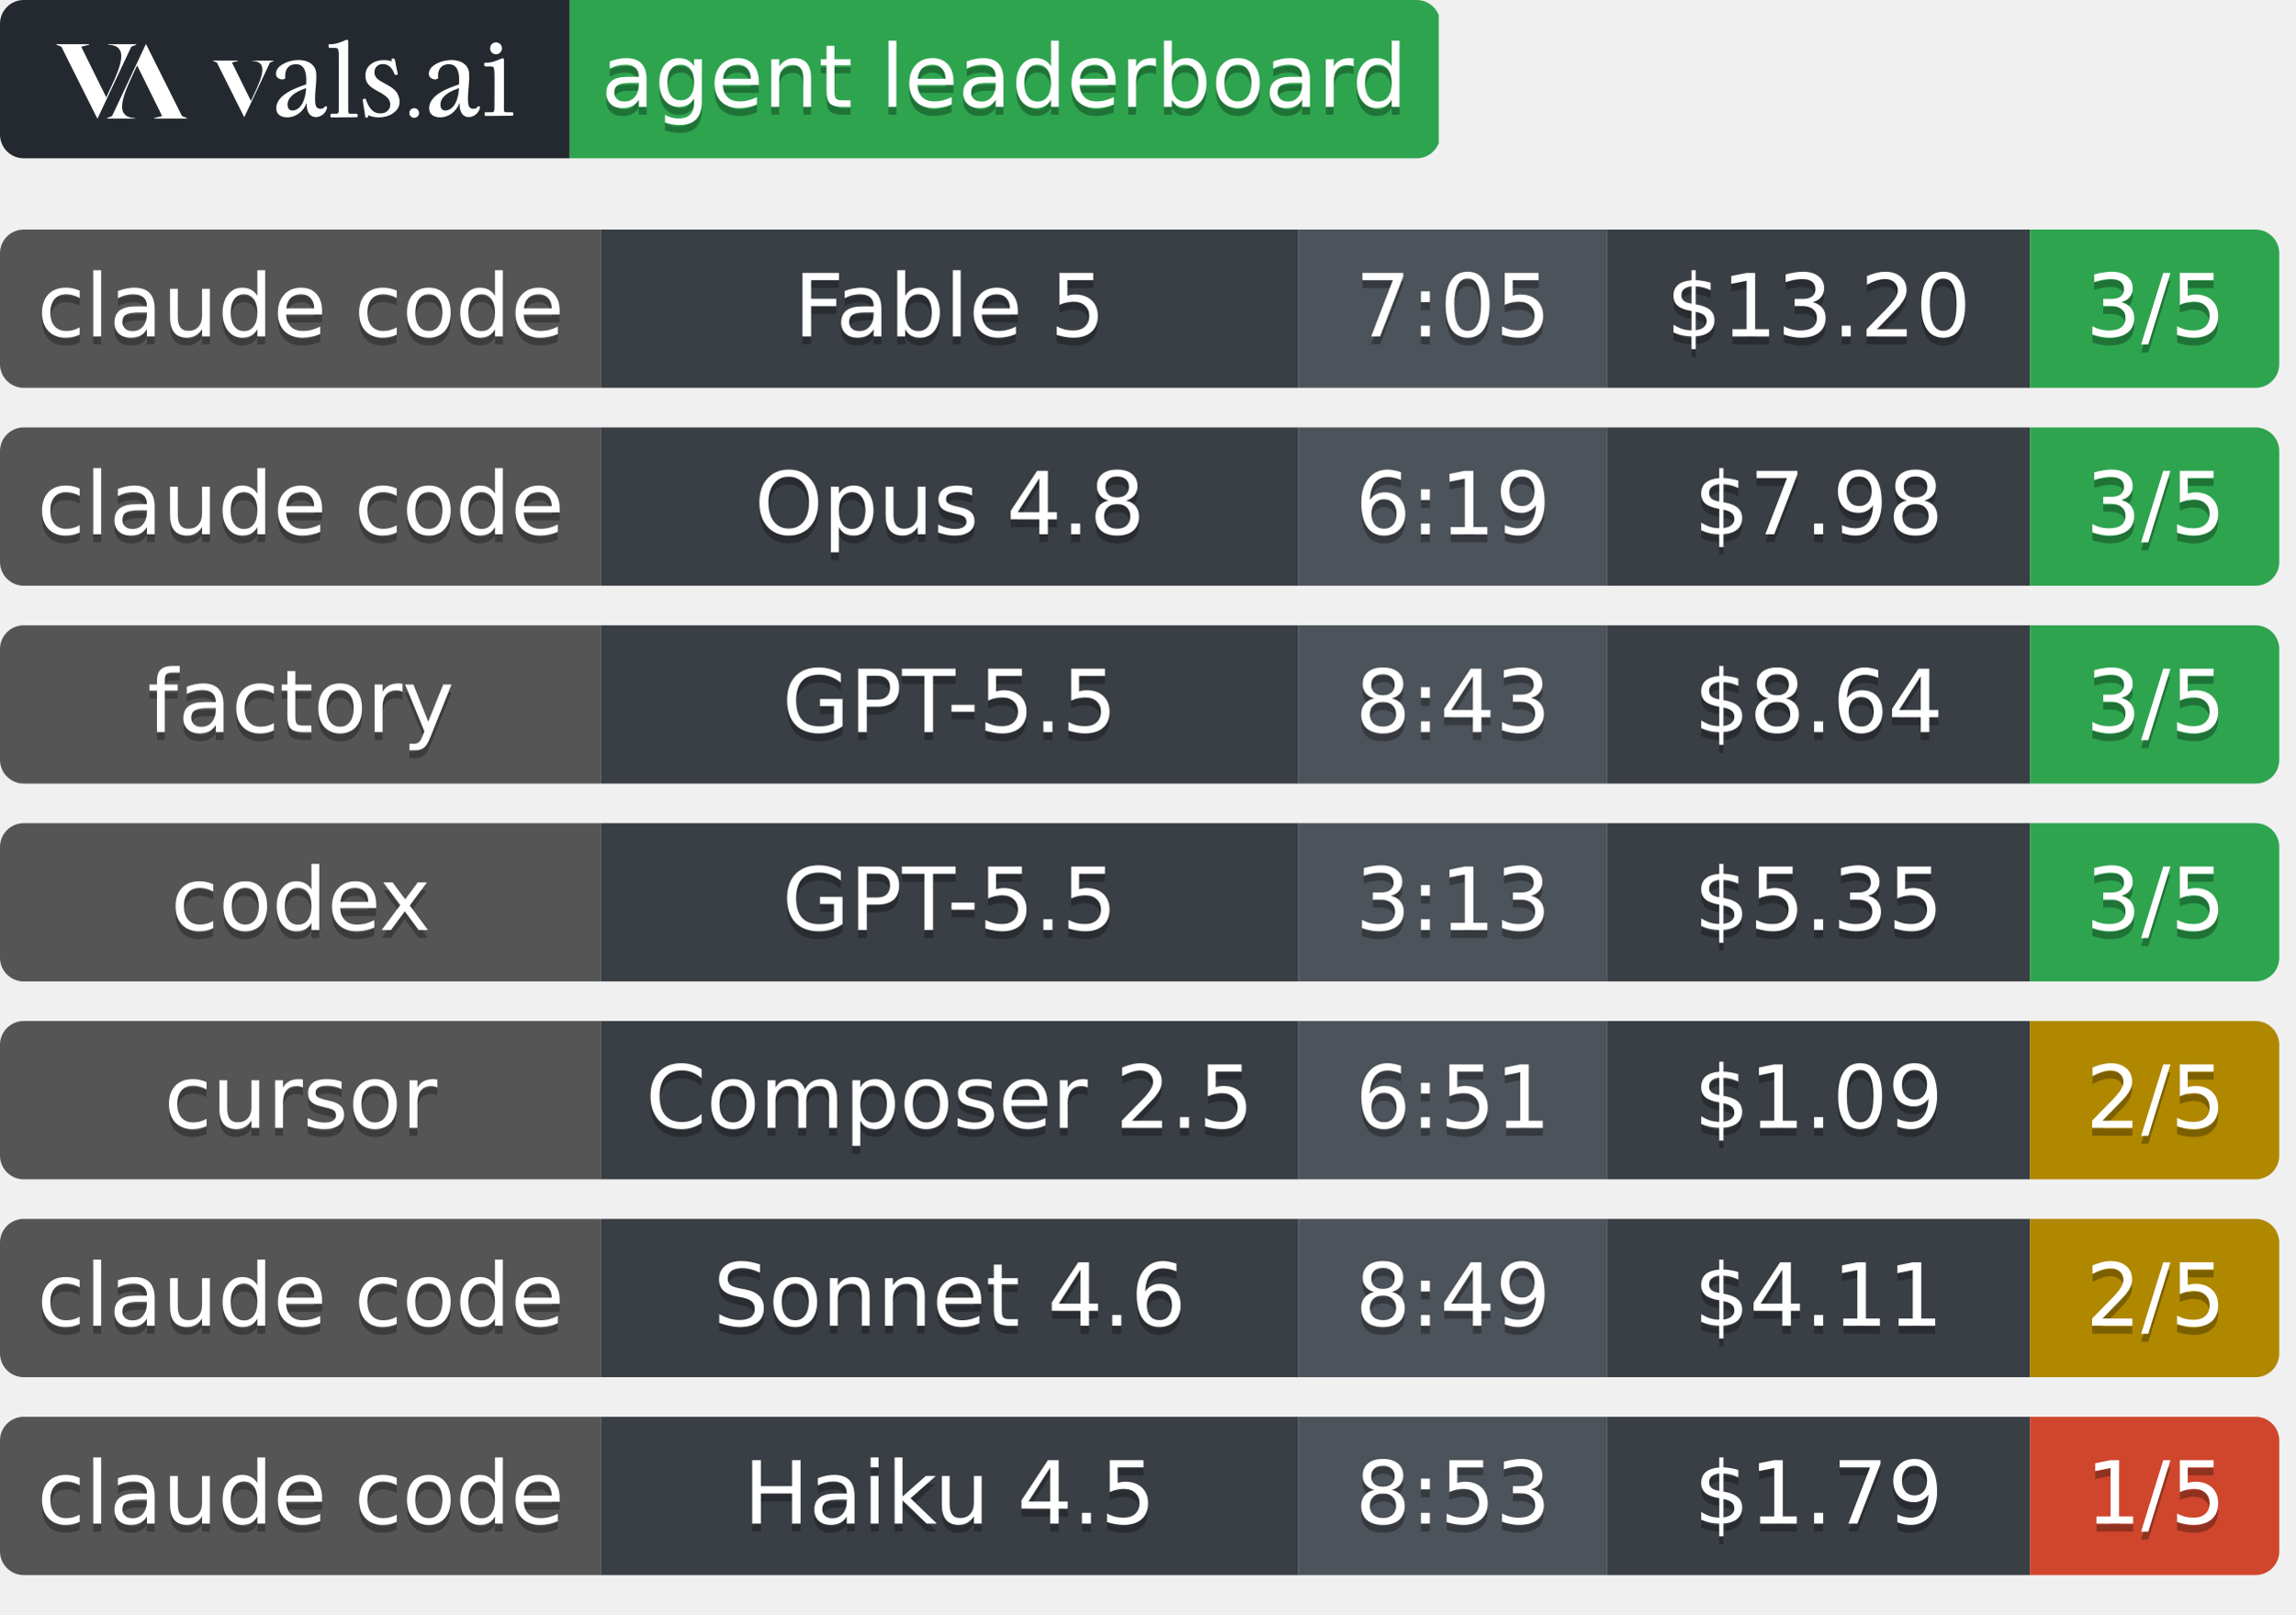
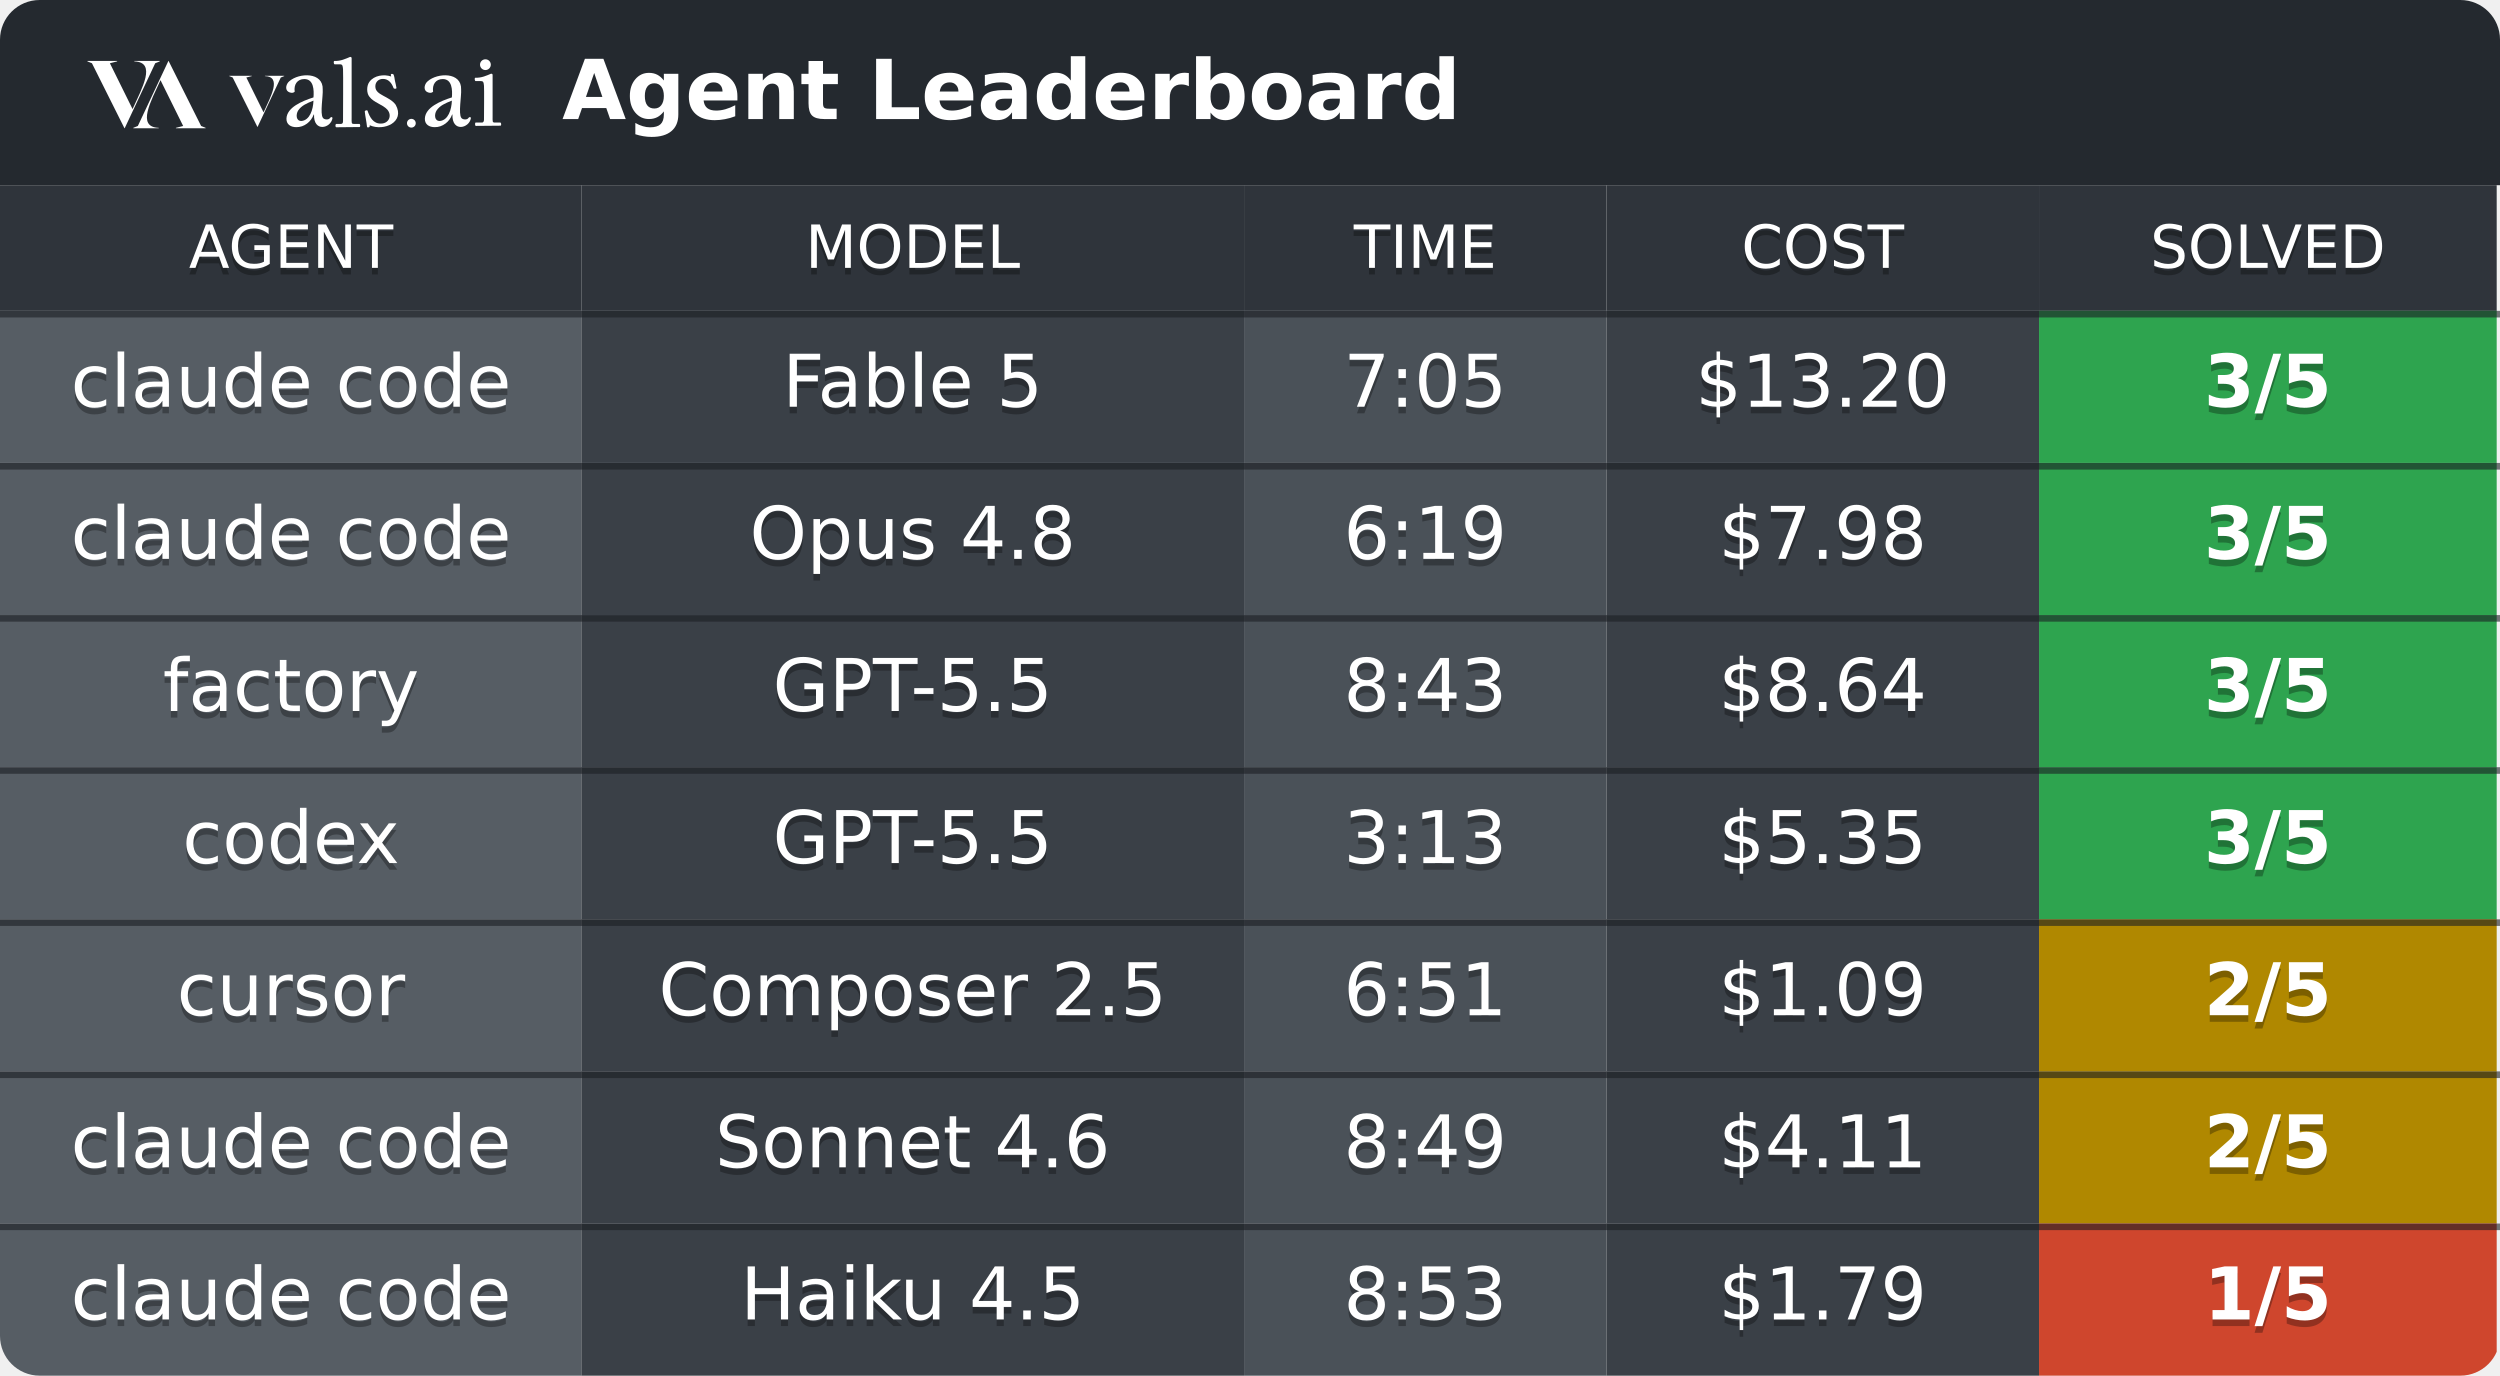
- <svg xmlns="http://www.w3.org/2000/svg" width="290" height="204" viewBox="0 0 290 204">
-   <g transform="translate(0,0)">
-     <clipPath id="hdr">
-       <rect width="182" height="20" rx="3" />
-     </clipPath>
-     <g clip-path="url(#hdr)">
-       <rect x="0.0" y="0" width="72.0" height="20" fill="#24292f" />
-       <svg x="7.0" y="4.0" width="58" height="12" viewBox="0 0 77 16">
-         <path d="M43.784 7.412C43.879 8.63 43.243 11.899 43.824 12.702C44.068 13.068 44.886 13.088 45.103 12.776C45.26 12.51 45.595 12.46 45.603 12.766C45.302 14.66 42.058 15.441 42.169 12.08H42.108C41.657 13.408 40.329 14.464 38.877 14.433C37.858 14.433 37.024 13.948 37.037 12.872C37.085 10.753 39.936 9.58 42.068 8.894C42.178 7.54 42.117 5.486 40.37 5.48C39.042 5.483 38.378 6.507 38.571 7.833C38.245 8.163 37.709 8.07 37.334 7.812C36.727 7.361 36.995 6.353 37.57 5.886C39.401 4.268 43.909 4.148 43.786 7.417L43.784 7.412ZM39.838 13.284C41.373 13.134 42.005 11.2 42.066 9.494C40.812 9.988 39.833 10.412 39.214 11.337C38.778 12.024 38.773 13.316 39.838 13.284Z" fill="#ffffff" />
-         <path d="M46.309 14.453C46.084 14.403 46.118 13.856 46.309 13.828C46.556 13.812 47.187 13.828 47.187 13.828C47.474 13.81 47.567 13.653 47.565 13.277C47.565 12.546 47.616 4.101 47.565 3.623C47.493 2.954 47.493 2.735 46.92 2.735H45.999C45.825 2.716 45.757 2.136 45.958 2.109C47.119 2.162 48.037 1.714 48.882 1.36C49.086 1.36 49.168 1.444 49.168 1.61C49.155 5.362 49.16 8.764 49.168 12.608C49.168 13.664 49.099 13.828 49.597 13.828H50.6C50.793 13.844 50.828 14.373 50.642 14.41L46.309 14.451V14.453Z" fill="#ffffff" />
-         <path d="M72.276 14.202C72.096 14.155 72.091 13.65 72.234 13.576H73.419C73.726 13.576 73.798 13.263 73.798 13.026C73.798 12.295 73.849 7.224 73.798 6.746C73.726 6.077 73.726 5.858 73.153 5.858H72.232C72.058 5.839 71.99 5.259 72.191 5.232C73.352 5.285 74.27 4.837 75.115 4.483C75.319 4.483 75.401 4.567 75.401 4.733C75.388 8.485 75.393 8.512 75.401 12.357C75.401 13.413 75.332 13.576 75.831 13.576H76.833C77.026 13.592 77.061 14.122 76.875 14.159L72.274 14.2L72.276 14.202Z" fill="#ffffff" />
-         <path d="M56.523 4.997C56.454 4.762 56.441 4.622 56.481 4.581C56.558 4.486 56.826 4.514 56.9 4.56C57.166 4.922 57.139 5.522 57.257 5.934C57.363 6.402 57.407 6.554 57.503 7.101C57.577 7.338 57.01 7.363 56.951 7.122C56.621 6.213 56.008 5.451 55.008 5.456C54.171 5.438 53.569 6.035 53.578 6.851C53.569 7.766 54.323 8.173 55.06 8.59C55.878 9.034 56.805 9.48 57.36 10.267C59.179 13.491 55.148 15.254 52.535 14.078C52.519 14.366 52.569 14.403 52.289 14.474C52.158 14.501 52.041 14.486 52.023 14.307C51.908 13.242 51.737 12.65 51.614 11.538C51.558 11.326 52.113 11.176 52.145 11.413C52.528 12.576 53.209 13.8 54.599 13.766C56.075 13.781 56.76 12.291 55.815 11.174C54.915 10.192 53.303 9.87 52.482 8.779C51.904 8.088 51.938 6.682 52.492 5.978C53.358 4.79 55.172 4.546 56.52 4.998L56.523 4.997Z" fill="#ffffff" />
-         <path d="M69.54 7.412C69.635 8.63 68.998 11.9 69.581 12.702C69.825 13.068 70.643 13.088 70.859 12.776C71.016 12.508 71.352 12.462 71.36 12.766C71.058 14.66 67.814 15.441 67.925 12.08H67.864C67.413 13.408 66.085 14.464 64.633 14.433C63.615 14.433 62.781 13.948 62.793 12.872C62.843 10.753 65.692 9.58 67.824 8.894C67.935 7.54 67.874 5.486 66.127 5.48C64.799 5.483 64.136 6.507 64.327 7.833C64.001 8.163 63.464 8.07 63.09 7.812C62.485 7.361 62.752 6.353 63.326 5.886C65.156 4.268 69.666 4.148 69.542 7.417L69.54 7.412ZM65.594 13.284C67.129 13.134 67.761 11.2 67.823 9.494C66.566 9.988 65.59 10.412 64.97 11.337C64.534 12.024 64.529 13.316 65.594 13.284Z" fill="#ffffff" />
-         <path d="M74.063 3.806C74.617 3.806 75.067 3.357 75.067 2.804C75.067 2.251 74.617 1.803 74.063 1.803C73.508 1.803 73.058 2.251 73.058 2.804C73.058 3.357 73.508 3.806 74.063 3.806Z" fill="#ffffff" />
-         <path d="M60.281 14.515C60.732 14.515 61.098 14.151 61.098 13.701C61.098 13.251 60.732 12.887 60.281 12.887C59.83 12.887 59.465 13.251 59.465 13.701C59.465 14.151 59.83 14.515 60.281 14.515Z" fill="#ffffff" />
-         <path d="M15.103 2.112L21.157 14.215L21.998 14.556V14.64H16.468V14.556L17.816 14.215L13.598 5.687C11.86 9.533 9.071 14.421 13.266 14.554V14.639H8.542V14.554L9.383 14.213L15.068 2.112H15.103Z" fill="#ffffff" />
-         <path d="M6.895 14.64L0.841 2.538L0 2.197V2.112H5.53V2.197L4.182 2.538L8.399 11.066C10.138 7.22 12.926 2.332 8.731 2.199V2.114H13.456V2.199L12.615 2.539L6.928 14.642H6.893L6.895 14.64Z" fill="#ffffff" />
-         <path d="M31.633 14.389L27.03 5.192L26.392 4.933V4.869H30.595V4.933L29.571 5.192L32.776 11.674C34.098 8.751 36.217 5.036 33.03 4.935V4.871H36.62V4.935L35.981 5.194L31.66 14.391H31.633V14.389Z" fill="#ffffff" />
-       </svg>
-       <rect x="72.0" y="0" width="109.8" height="20" fill="#2ea44f" />
-       <text x="126.9" y="14.5" fill="#010101" fill-opacity="0.3" font-family="Verdana,DejaVu Sans,Geneva,sans-serif" font-size="11" text-anchor="middle">agent leaderboard</text>
-       <text x="126.9" y="13.5" fill="#fff" font-family="Verdana,DejaVu Sans,Geneva,sans-serif" font-size="11" text-anchor="middle">agent leaderboard</text>
-     </g>
-   </g>
-   <g transform="translate(0,29)">
-     <clipPath id="b0">
-       <rect width="288" height="20" rx="3" />
-     </clipPath>
-     <g clip-path="url(#b0)">
-       <rect x="0.0" y="0" width="75.9" height="20" fill="#555" />
-       <text x="38.0" y="14.5" fill="#010101" fill-opacity="0.3" font-family="Verdana,DejaVu Sans,Geneva,sans-serif" font-size="11" text-anchor="middle">claude code</text>
-       <text x="38.0" y="13.5" fill="#fff" font-family="Verdana,DejaVu Sans,Geneva,sans-serif" font-size="11" text-anchor="middle">claude code</text>
-       <rect x="75.9" y="0" width="88.2" height="20" fill="#3a3f45" />
-       <text x="120.0" y="14.5" fill="#010101" fill-opacity="0.3" font-family="Verdana,DejaVu Sans,Geneva,sans-serif" font-size="11" text-anchor="middle">Fable 5</text>
-       <text x="120.0" y="13.5" fill="#fff" font-family="Verdana,DejaVu Sans,Geneva,sans-serif" font-size="11" text-anchor="middle">Fable 5</text>
-       <rect x="164.1" y="0" width="39.0" height="20" fill="#4d535a" />
-       <text x="183.6" y="14.5" fill="#010101" fill-opacity="0.3" font-family="Verdana,DejaVu Sans,Geneva,sans-serif" font-size="11" text-anchor="middle">7:05</text>
-       <text x="183.6" y="13.5" fill="#fff" font-family="Verdana,DejaVu Sans,Geneva,sans-serif" font-size="11" text-anchor="middle">7:05</text>
-       <rect x="203.1" y="0" width="53.4" height="20" fill="#3a3f45" />
-       <text x="229.8" y="14.5" fill="#010101" fill-opacity="0.3" font-family="Verdana,DejaVu Sans,Geneva,sans-serif" font-size="11" text-anchor="middle">$13.20</text>
-       <text x="229.8" y="13.5" fill="#fff" font-family="Verdana,DejaVu Sans,Geneva,sans-serif" font-size="11" text-anchor="middle">$13.20</text>
-       <rect x="256.5" y="0" width="31.8" height="20" fill="#2ea44f" />
-       <text x="272.4" y="14.5" fill="#010101" fill-opacity="0.3" font-family="Verdana,DejaVu Sans,Geneva,sans-serif" font-size="11" text-anchor="middle">3/5</text>
-       <text x="272.4" y="13.5" fill="#fff" font-family="Verdana,DejaVu Sans,Geneva,sans-serif" font-size="11" text-anchor="middle">3/5</text>
-     </g>
-   </g>
-   <g transform="translate(0,54)">
-     <clipPath id="b1">
-       <rect width="288" height="20" rx="3" />
-     </clipPath>
-     <g clip-path="url(#b1)">
-       <rect x="0.0" y="0" width="75.9" height="20" fill="#555" />
-       <text x="38.0" y="14.5" fill="#010101" fill-opacity="0.3" font-family="Verdana,DejaVu Sans,Geneva,sans-serif" font-size="11" text-anchor="middle">claude code</text>
-       <text x="38.0" y="13.5" fill="#fff" font-family="Verdana,DejaVu Sans,Geneva,sans-serif" font-size="11" text-anchor="middle">claude code</text>
-       <rect x="75.9" y="0" width="88.2" height="20" fill="#3a3f45" />
-       <text x="120.0" y="14.5" fill="#010101" fill-opacity="0.3" font-family="Verdana,DejaVu Sans,Geneva,sans-serif" font-size="11" text-anchor="middle">Opus 4.8</text>
-       <text x="120.0" y="13.5" fill="#fff" font-family="Verdana,DejaVu Sans,Geneva,sans-serif" font-size="11" text-anchor="middle">Opus 4.8</text>
-       <rect x="164.1" y="0" width="39.0" height="20" fill="#4d535a" />
-       <text x="183.6" y="14.5" fill="#010101" fill-opacity="0.3" font-family="Verdana,DejaVu Sans,Geneva,sans-serif" font-size="11" text-anchor="middle">6:19</text>
-       <text x="183.6" y="13.5" fill="#fff" font-family="Verdana,DejaVu Sans,Geneva,sans-serif" font-size="11" text-anchor="middle">6:19</text>
-       <rect x="203.1" y="0" width="53.4" height="20" fill="#3a3f45" />
-       <text x="229.8" y="14.5" fill="#010101" fill-opacity="0.3" font-family="Verdana,DejaVu Sans,Geneva,sans-serif" font-size="11" text-anchor="middle">$7.98</text>
-       <text x="229.8" y="13.5" fill="#fff" font-family="Verdana,DejaVu Sans,Geneva,sans-serif" font-size="11" text-anchor="middle">$7.98</text>
-       <rect x="256.5" y="0" width="31.8" height="20" fill="#2ea44f" />
-       <text x="272.4" y="14.5" fill="#010101" fill-opacity="0.3" font-family="Verdana,DejaVu Sans,Geneva,sans-serif" font-size="11" text-anchor="middle">3/5</text>
-       <text x="272.4" y="13.5" fill="#fff" font-family="Verdana,DejaVu Sans,Geneva,sans-serif" font-size="11" text-anchor="middle">3/5</text>
-     </g>
-   </g>
-   <g transform="translate(0,79)">
-     <clipPath id="b2">
-       <rect width="288" height="20" rx="3" />
-     </clipPath>
-     <g clip-path="url(#b2)">
-       <rect x="0.0" y="0" width="75.9" height="20" fill="#555" />
-       <text x="38.0" y="14.5" fill="#010101" fill-opacity="0.3" font-family="Verdana,DejaVu Sans,Geneva,sans-serif" font-size="11" text-anchor="middle">factory</text>
-       <text x="38.0" y="13.5" fill="#fff" font-family="Verdana,DejaVu Sans,Geneva,sans-serif" font-size="11" text-anchor="middle">factory</text>
-       <rect x="75.9" y="0" width="88.2" height="20" fill="#3a3f45" />
-       <text x="120.0" y="14.5" fill="#010101" fill-opacity="0.3" font-family="Verdana,DejaVu Sans,Geneva,sans-serif" font-size="11" text-anchor="middle">GPT-5.5</text>
-       <text x="120.0" y="13.5" fill="#fff" font-family="Verdana,DejaVu Sans,Geneva,sans-serif" font-size="11" text-anchor="middle">GPT-5.5</text>
-       <rect x="164.1" y="0" width="39.0" height="20" fill="#4d535a" />
-       <text x="183.6" y="14.5" fill="#010101" fill-opacity="0.3" font-family="Verdana,DejaVu Sans,Geneva,sans-serif" font-size="11" text-anchor="middle">8:43</text>
-       <text x="183.6" y="13.5" fill="#fff" font-family="Verdana,DejaVu Sans,Geneva,sans-serif" font-size="11" text-anchor="middle">8:43</text>
-       <rect x="203.1" y="0" width="53.4" height="20" fill="#3a3f45" />
-       <text x="229.8" y="14.5" fill="#010101" fill-opacity="0.3" font-family="Verdana,DejaVu Sans,Geneva,sans-serif" font-size="11" text-anchor="middle">$8.64</text>
-       <text x="229.8" y="13.5" fill="#fff" font-family="Verdana,DejaVu Sans,Geneva,sans-serif" font-size="11" text-anchor="middle">$8.64</text>
-       <rect x="256.5" y="0" width="31.8" height="20" fill="#2ea44f" />
-       <text x="272.4" y="14.5" fill="#010101" fill-opacity="0.3" font-family="Verdana,DejaVu Sans,Geneva,sans-serif" font-size="11" text-anchor="middle">3/5</text>
-       <text x="272.4" y="13.5" fill="#fff" font-family="Verdana,DejaVu Sans,Geneva,sans-serif" font-size="11" text-anchor="middle">3/5</text>
-     </g>
-   </g>
-   <g transform="translate(0,104)">
-     <clipPath id="b3">
-       <rect width="288" height="20" rx="3" />
-     </clipPath>
-     <g clip-path="url(#b3)">
-       <rect x="0.0" y="0" width="75.9" height="20" fill="#555" />
-       <text x="38.0" y="14.5" fill="#010101" fill-opacity="0.3" font-family="Verdana,DejaVu Sans,Geneva,sans-serif" font-size="11" text-anchor="middle">codex</text>
-       <text x="38.0" y="13.5" fill="#fff" font-family="Verdana,DejaVu Sans,Geneva,sans-serif" font-size="11" text-anchor="middle">codex</text>
-       <rect x="75.9" y="0" width="88.2" height="20" fill="#3a3f45" />
-       <text x="120.0" y="14.5" fill="#010101" fill-opacity="0.3" font-family="Verdana,DejaVu Sans,Geneva,sans-serif" font-size="11" text-anchor="middle">GPT-5.5</text>
-       <text x="120.0" y="13.5" fill="#fff" font-family="Verdana,DejaVu Sans,Geneva,sans-serif" font-size="11" text-anchor="middle">GPT-5.5</text>
-       <rect x="164.1" y="0" width="39.0" height="20" fill="#4d535a" />
-       <text x="183.6" y="14.5" fill="#010101" fill-opacity="0.3" font-family="Verdana,DejaVu Sans,Geneva,sans-serif" font-size="11" text-anchor="middle">3:13</text>
-       <text x="183.6" y="13.5" fill="#fff" font-family="Verdana,DejaVu Sans,Geneva,sans-serif" font-size="11" text-anchor="middle">3:13</text>
-       <rect x="203.1" y="0" width="53.4" height="20" fill="#3a3f45" />
-       <text x="229.8" y="14.5" fill="#010101" fill-opacity="0.3" font-family="Verdana,DejaVu Sans,Geneva,sans-serif" font-size="11" text-anchor="middle">$5.35</text>
-       <text x="229.8" y="13.5" fill="#fff" font-family="Verdana,DejaVu Sans,Geneva,sans-serif" font-size="11" text-anchor="middle">$5.35</text>
-       <rect x="256.5" y="0" width="31.8" height="20" fill="#2ea44f" />
-       <text x="272.4" y="14.5" fill="#010101" fill-opacity="0.3" font-family="Verdana,DejaVu Sans,Geneva,sans-serif" font-size="11" text-anchor="middle">3/5</text>
-       <text x="272.4" y="13.5" fill="#fff" font-family="Verdana,DejaVu Sans,Geneva,sans-serif" font-size="11" text-anchor="middle">3/5</text>
-     </g>
-   </g>
-   <g transform="translate(0,129)">
-     <clipPath id="b4">
-       <rect width="288" height="20" rx="3" />
-     </clipPath>
-     <g clip-path="url(#b4)">
-       <rect x="0.0" y="0" width="75.9" height="20" fill="#555" />
-       <text x="38.0" y="14.5" fill="#010101" fill-opacity="0.3" font-family="Verdana,DejaVu Sans,Geneva,sans-serif" font-size="11" text-anchor="middle">cursor</text>
-       <text x="38.0" y="13.5" fill="#fff" font-family="Verdana,DejaVu Sans,Geneva,sans-serif" font-size="11" text-anchor="middle">cursor</text>
-       <rect x="75.9" y="0" width="88.2" height="20" fill="#3a3f45" />
-       <text x="120.0" y="14.5" fill="#010101" fill-opacity="0.3" font-family="Verdana,DejaVu Sans,Geneva,sans-serif" font-size="11" text-anchor="middle">Composer 2.5</text>
-       <text x="120.0" y="13.5" fill="#fff" font-family="Verdana,DejaVu Sans,Geneva,sans-serif" font-size="11" text-anchor="middle">Composer 2.5</text>
-       <rect x="164.1" y="0" width="39.0" height="20" fill="#4d535a" />
-       <text x="183.6" y="14.5" fill="#010101" fill-opacity="0.3" font-family="Verdana,DejaVu Sans,Geneva,sans-serif" font-size="11" text-anchor="middle">6:51</text>
-       <text x="183.6" y="13.5" fill="#fff" font-family="Verdana,DejaVu Sans,Geneva,sans-serif" font-size="11" text-anchor="middle">6:51</text>
-       <rect x="203.1" y="0" width="53.4" height="20" fill="#3a3f45" />
-       <text x="229.8" y="14.5" fill="#010101" fill-opacity="0.3" font-family="Verdana,DejaVu Sans,Geneva,sans-serif" font-size="11" text-anchor="middle">$1.09</text>
-       <text x="229.8" y="13.5" fill="#fff" font-family="Verdana,DejaVu Sans,Geneva,sans-serif" font-size="11" text-anchor="middle">$1.09</text>
-       <rect x="256.5" y="0" width="31.8" height="20" fill="#b08800" />
-       <text x="272.4" y="14.5" fill="#010101" fill-opacity="0.3" font-family="Verdana,DejaVu Sans,Geneva,sans-serif" font-size="11" text-anchor="middle">2/5</text>
-       <text x="272.4" y="13.5" fill="#fff" font-family="Verdana,DejaVu Sans,Geneva,sans-serif" font-size="11" text-anchor="middle">2/5</text>
-     </g>
-   </g>
-   <g transform="translate(0,154)">
-     <clipPath id="b5">
-       <rect width="288" height="20" rx="3" />
-     </clipPath>
-     <g clip-path="url(#b5)">
-       <rect x="0.0" y="0" width="75.9" height="20" fill="#555" />
-       <text x="38.0" y="14.5" fill="#010101" fill-opacity="0.3" font-family="Verdana,DejaVu Sans,Geneva,sans-serif" font-size="11" text-anchor="middle">claude code</text>
-       <text x="38.0" y="13.5" fill="#fff" font-family="Verdana,DejaVu Sans,Geneva,sans-serif" font-size="11" text-anchor="middle">claude code</text>
-       <rect x="75.9" y="0" width="88.2" height="20" fill="#3a3f45" />
-       <text x="120.0" y="14.5" fill="#010101" fill-opacity="0.3" font-family="Verdana,DejaVu Sans,Geneva,sans-serif" font-size="11" text-anchor="middle">Sonnet 4.6</text>
-       <text x="120.0" y="13.5" fill="#fff" font-family="Verdana,DejaVu Sans,Geneva,sans-serif" font-size="11" text-anchor="middle">Sonnet 4.6</text>
-       <rect x="164.1" y="0" width="39.0" height="20" fill="#4d535a" />
-       <text x="183.6" y="14.5" fill="#010101" fill-opacity="0.3" font-family="Verdana,DejaVu Sans,Geneva,sans-serif" font-size="11" text-anchor="middle">8:49</text>
-       <text x="183.6" y="13.5" fill="#fff" font-family="Verdana,DejaVu Sans,Geneva,sans-serif" font-size="11" text-anchor="middle">8:49</text>
-       <rect x="203.1" y="0" width="53.4" height="20" fill="#3a3f45" />
-       <text x="229.8" y="14.5" fill="#010101" fill-opacity="0.3" font-family="Verdana,DejaVu Sans,Geneva,sans-serif" font-size="11" text-anchor="middle">$4.11</text>
-       <text x="229.8" y="13.5" fill="#fff" font-family="Verdana,DejaVu Sans,Geneva,sans-serif" font-size="11" text-anchor="middle">$4.11</text>
-       <rect x="256.5" y="0" width="31.8" height="20" fill="#b08800" />
-       <text x="272.4" y="14.5" fill="#010101" fill-opacity="0.3" font-family="Verdana,DejaVu Sans,Geneva,sans-serif" font-size="11" text-anchor="middle">2/5</text>
-       <text x="272.4" y="13.5" fill="#fff" font-family="Verdana,DejaVu Sans,Geneva,sans-serif" font-size="11" text-anchor="middle">2/5</text>
-     </g>
-   </g>
-   <g transform="translate(0,179)">
-     <clipPath id="b6">
-       <rect width="288" height="20" rx="3" />
-     </clipPath>
-     <g clip-path="url(#b6)">
-       <rect x="0.0" y="0" width="75.9" height="20" fill="#555" />
-       <text x="38.0" y="14.5" fill="#010101" fill-opacity="0.3" font-family="Verdana,DejaVu Sans,Geneva,sans-serif" font-size="11" text-anchor="middle">claude code</text>
-       <text x="38.0" y="13.5" fill="#fff" font-family="Verdana,DejaVu Sans,Geneva,sans-serif" font-size="11" text-anchor="middle">claude code</text>
-       <rect x="75.9" y="0" width="88.2" height="20" fill="#3a3f45" />
-       <text x="120.0" y="14.5" fill="#010101" fill-opacity="0.3" font-family="Verdana,DejaVu Sans,Geneva,sans-serif" font-size="11" text-anchor="middle">Haiku 4.5</text>
-       <text x="120.0" y="13.5" fill="#fff" font-family="Verdana,DejaVu Sans,Geneva,sans-serif" font-size="11" text-anchor="middle">Haiku 4.5</text>
-       <rect x="164.1" y="0" width="39.0" height="20" fill="#4d535a" />
-       <text x="183.6" y="14.5" fill="#010101" fill-opacity="0.3" font-family="Verdana,DejaVu Sans,Geneva,sans-serif" font-size="11" text-anchor="middle">8:53</text>
-       <text x="183.6" y="13.5" fill="#fff" font-family="Verdana,DejaVu Sans,Geneva,sans-serif" font-size="11" text-anchor="middle">8:53</text>
-       <rect x="203.1" y="0" width="53.4" height="20" fill="#3a3f45" />
-       <text x="229.8" y="14.5" fill="#010101" fill-opacity="0.3" font-family="Verdana,DejaVu Sans,Geneva,sans-serif" font-size="11" text-anchor="middle">$1.79</text>
-       <text x="229.8" y="13.5" fill="#fff" font-family="Verdana,DejaVu Sans,Geneva,sans-serif" font-size="11" text-anchor="middle">$1.79</text>
-       <rect x="256.5" y="0" width="31.8" height="20" fill="#cf462d" />
-       <text x="272.4" y="14.5" fill="#010101" fill-opacity="0.3" font-family="Verdana,DejaVu Sans,Geneva,sans-serif" font-size="11" text-anchor="middle">1/5</text>
-       <text x="272.4" y="13.5" fill="#fff" font-family="Verdana,DejaVu Sans,Geneva,sans-serif" font-size="11" text-anchor="middle">1/5</text>
-     </g>
+ <svg xmlns="http://www.w3.org/2000/svg" width="378" height="208" viewBox="0 0 378 208">
+   <clipPath id="r">
+     <rect width="378" height="208" rx="6" />
+   </clipPath>
+   <g clip-path="url(#r)">
+     <rect x="0" y="0" width="378" height="28" fill="#24292f" />
+     <svg x="13" y="7.5" width="63" height="13" viewBox="0 0 77 16">
+       <path d="M43.784 7.412C43.879 8.63 43.243 11.899 43.824 12.702C44.068 13.068 44.886 13.088 45.103 12.776C45.26 12.51 45.595 12.46 45.603 12.766C45.302 14.66 42.058 15.441 42.169 12.08H42.108C41.657 13.408 40.329 14.464 38.877 14.433C37.858 14.433 37.024 13.948 37.037 12.872C37.085 10.753 39.936 9.58 42.068 8.894C42.178 7.54 42.117 5.486 40.37 5.48C39.042 5.483 38.378 6.507 38.571 7.833C38.245 8.163 37.709 8.07 37.334 7.812C36.727 7.361 36.995 6.353 37.57 5.886C39.401 4.268 43.909 4.148 43.786 7.417L43.784 7.412ZM39.838 13.284C41.373 13.134 42.005 11.2 42.066 9.494C40.812 9.988 39.833 10.412 39.214 11.337C38.778 12.024 38.773 13.316 39.838 13.284Z" fill="#ffffff" />
+       <path d="M46.309 14.453C46.084 14.403 46.118 13.856 46.309 13.828C46.556 13.812 47.187 13.828 47.187 13.828C47.474 13.81 47.567 13.653 47.565 13.277C47.565 12.546 47.616 4.101 47.565 3.623C47.493 2.954 47.493 2.735 46.92 2.735H45.999C45.825 2.716 45.757 2.136 45.958 2.109C47.119 2.162 48.037 1.714 48.882 1.36C49.086 1.36 49.168 1.444 49.168 1.61C49.155 5.362 49.16 8.764 49.168 12.608C49.168 13.664 49.099 13.828 49.597 13.828H50.6C50.793 13.844 50.828 14.373 50.642 14.41L46.309 14.451V14.453Z" fill="#ffffff" />
+       <path d="M72.276 14.202C72.096 14.155 72.091 13.65 72.234 13.576H73.419C73.726 13.576 73.798 13.263 73.798 13.026C73.798 12.295 73.849 7.224 73.798 6.746C73.726 6.077 73.726 5.858 73.153 5.858H72.232C72.058 5.839 71.99 5.259 72.191 5.232C73.352 5.285 74.27 4.837 75.115 4.483C75.319 4.483 75.401 4.567 75.401 4.733C75.388 8.485 75.393 8.512 75.401 12.357C75.401 13.413 75.332 13.576 75.831 13.576H76.833C77.026 13.592 77.061 14.122 76.875 14.159L72.274 14.2L72.276 14.202Z" fill="#ffffff" />
+       <path d="M56.523 4.997C56.454 4.762 56.441 4.622 56.481 4.581C56.558 4.486 56.826 4.514 56.9 4.56C57.166 4.922 57.139 5.522 57.257 5.934C57.363 6.402 57.407 6.554 57.503 7.101C57.577 7.338 57.01 7.363 56.951 7.122C56.621 6.213 56.008 5.451 55.008 5.456C54.171 5.438 53.569 6.035 53.578 6.851C53.569 7.766 54.323 8.173 55.06 8.59C55.878 9.034 56.805 9.48 57.36 10.267C59.179 13.491 55.148 15.254 52.535 14.078C52.519 14.366 52.569 14.403 52.289 14.474C52.158 14.501 52.041 14.486 52.023 14.307C51.908 13.242 51.737 12.65 51.614 11.538C51.558 11.326 52.113 11.176 52.145 11.413C52.528 12.576 53.209 13.8 54.599 13.766C56.075 13.781 56.76 12.291 55.815 11.174C54.915 10.192 53.303 9.87 52.482 8.779C51.904 8.088 51.938 6.682 52.492 5.978C53.358 4.79 55.172 4.546 56.52 4.998L56.523 4.997Z" fill="#ffffff" />
+       <path d="M69.54 7.412C69.635 8.63 68.998 11.9 69.581 12.702C69.825 13.068 70.643 13.088 70.859 12.776C71.016 12.508 71.352 12.462 71.36 12.766C71.058 14.66 67.814 15.441 67.925 12.08H67.864C67.413 13.408 66.085 14.464 64.633 14.433C63.615 14.433 62.781 13.948 62.793 12.872C62.843 10.753 65.692 9.58 67.824 8.894C67.935 7.54 67.874 5.486 66.127 5.48C64.799 5.483 64.136 6.507 64.327 7.833C64.001 8.163 63.464 8.07 63.09 7.812C62.485 7.361 62.752 6.353 63.326 5.886C65.156 4.268 69.666 4.148 69.542 7.417L69.54 7.412ZM65.594 13.284C67.129 13.134 67.761 11.2 67.823 9.494C66.566 9.988 65.59 10.412 64.97 11.337C64.534 12.024 64.529 13.316 65.594 13.284Z" fill="#ffffff" />
+       <path d="M74.063 3.806C74.617 3.806 75.067 3.357 75.067 2.804C75.067 2.251 74.617 1.803 74.063 1.803C73.508 1.803 73.058 2.251 73.058 2.804C73.058 3.357 73.508 3.806 74.063 3.806Z" fill="#ffffff" />
+       <path d="M60.281 14.515C60.732 14.515 61.098 14.151 61.098 13.701C61.098 13.251 60.732 12.887 60.281 12.887C59.83 12.887 59.465 13.251 59.465 13.701C59.465 14.151 59.83 14.515 60.281 14.515Z" fill="#ffffff" />
+       <path d="M15.103 2.112L21.157 14.215L21.998 14.556V14.64H16.468V14.556L17.816 14.215L13.598 5.687C11.86 9.533 9.071 14.421 13.266 14.554V14.639H8.542V14.554L9.383 14.213L15.068 2.112H15.103Z" fill="#ffffff" />
+       <path d="M6.895 14.64L0.841 2.538L0 2.197V2.112H5.53V2.197L4.182 2.538L8.399 11.066C10.138 7.22 12.926 2.332 8.731 2.199V2.114H13.456V2.199L12.615 2.539L6.928 14.642H6.893L6.895 14.64Z" fill="#ffffff" />
+       <path d="M31.633 14.389L27.03 5.192L26.392 4.933V4.869H30.595V4.933L29.571 5.192L32.776 11.674C34.098 8.751 36.217 5.036 33.03 4.935V4.871H36.62V4.935L35.981 5.194L31.66 14.391H31.633V14.389Z" fill="#ffffff" />
+     </svg>
+     <text x="85" y="18.0" fill="#fff" font-family="Verdana,DejaVu Sans,Geneva,sans-serif" font-size="12.5" font-weight="700">Agent Leaderboard</text>
+     <rect x="0.0" y="28" width="87.9" height="19" fill="#2f343b" />
+     <text x="44.0" y="41.5" fill="#010101" fill-opacity="0.3" font-family="Verdana,DejaVu Sans,Geneva,sans-serif" font-size="9" text-anchor="middle">AGENT</text>
+     <text x="44.0" y="40.5" fill="#fff" font-family="Verdana,DejaVu Sans,Geneva,sans-serif" font-size="9" text-anchor="middle">AGENT</text>
+     <rect x="87.9" y="28" width="100.2" height="19" fill="#2f343b" />
+     <text x="138.0" y="41.5" fill="#010101" fill-opacity="0.3" font-family="Verdana,DejaVu Sans,Geneva,sans-serif" font-size="9" text-anchor="middle">MODEL</text>
+     <text x="138.0" y="40.5" fill="#fff" font-family="Verdana,DejaVu Sans,Geneva,sans-serif" font-size="9" text-anchor="middle">MODEL</text>
+     <rect x="188.1" y="28" width="54.8" height="19" fill="#2f343b" />
+     <text x="215.5" y="41.5" fill="#010101" fill-opacity="0.3" font-family="Verdana,DejaVu Sans,Geneva,sans-serif" font-size="9" text-anchor="middle">TIME</text>
+     <text x="215.5" y="40.5" fill="#fff" font-family="Verdana,DejaVu Sans,Geneva,sans-serif" font-size="9" text-anchor="middle">TIME</text>
+     <rect x="242.9" y="28" width="65.4" height="19" fill="#2f343b" />
+     <text x="275.6" y="41.5" fill="#010101" fill-opacity="0.3" font-family="Verdana,DejaVu Sans,Geneva,sans-serif" font-size="9" text-anchor="middle">COST</text>
+     <text x="275.6" y="40.5" fill="#fff" font-family="Verdana,DejaVu Sans,Geneva,sans-serif" font-size="9" text-anchor="middle">COST</text>
+     <rect x="308.3" y="28" width="69.2" height="19" fill="#2f343b" />
+     <text x="342.9" y="41.5" fill="#010101" fill-opacity="0.3" font-family="Verdana,DejaVu Sans,Geneva,sans-serif" font-size="9" text-anchor="middle">SOLVED</text>
+     <text x="342.9" y="40.5" fill="#fff" font-family="Verdana,DejaVu Sans,Geneva,sans-serif" font-size="9" text-anchor="middle">SOLVED</text>
+     <rect x="0.0" y="47" width="87.9" height="23" fill="#565d64" />
+     <text x="44.0" y="62.5" fill="#010101" fill-opacity="0.3" font-family="Verdana,DejaVu Sans,Geneva,sans-serif" font-size="11" text-anchor="middle">claude code</text>
+     <text x="44.0" y="61.5" fill="#fff" font-family="Verdana,DejaVu Sans,Geneva,sans-serif" font-size="11" text-anchor="middle">claude code</text>
+     <rect x="87.9" y="47" width="100.2" height="23" fill="#3a4047" />
+     <text x="138.0" y="62.5" fill="#010101" fill-opacity="0.3" font-family="Verdana,DejaVu Sans,Geneva,sans-serif" font-size="11" text-anchor="middle">Fable 5</text>
+     <text x="138.0" y="61.5" fill="#fff" font-family="Verdana,DejaVu Sans,Geneva,sans-serif" font-size="11" text-anchor="middle">Fable 5</text>
+     <rect x="188.1" y="47" width="54.8" height="23" fill="#4a5158" />
+     <text x="215.5" y="62.5" fill="#010101" fill-opacity="0.3" font-family="Verdana,DejaVu Sans,Geneva,sans-serif" font-size="11" text-anchor="middle">7:05</text>
+     <text x="215.5" y="61.5" fill="#fff" font-family="Verdana,DejaVu Sans,Geneva,sans-serif" font-size="11" text-anchor="middle">7:05</text>
+     <rect x="242.9" y="47" width="65.4" height="23" fill="#3a4047" />
+     <text x="275.6" y="62.5" fill="#010101" fill-opacity="0.3" font-family="Verdana,DejaVu Sans,Geneva,sans-serif" font-size="11" text-anchor="middle">$13.20</text>
+     <text x="275.6" y="61.5" fill="#fff" font-family="Verdana,DejaVu Sans,Geneva,sans-serif" font-size="11" text-anchor="middle">$13.20</text>
+     <rect x="308.3" y="47" width="69.2" height="23" fill="#2ea44f" />
+     <text x="342.9" y="62.5" fill="#010101" fill-opacity="0.3" font-family="Verdana,DejaVu Sans,Geneva,sans-serif" font-size="11" font-weight="700" text-anchor="middle">3/5</text>
+     <text x="342.9" y="61.5" fill="#fff" font-family="Verdana,DejaVu Sans,Geneva,sans-serif" font-size="11" font-weight="700" text-anchor="middle">3/5</text>
+     <rect x="0" y="47" width="378" height="1" fill="#1b1f24" fill-opacity="0.6" />
+     <rect x="0.0" y="70" width="87.9" height="23" fill="#565d64" />
+     <text x="44.0" y="85.5" fill="#010101" fill-opacity="0.3" font-family="Verdana,DejaVu Sans,Geneva,sans-serif" font-size="11" text-anchor="middle">claude code</text>
+     <text x="44.0" y="84.5" fill="#fff" font-family="Verdana,DejaVu Sans,Geneva,sans-serif" font-size="11" text-anchor="middle">claude code</text>
+     <rect x="87.9" y="70" width="100.2" height="23" fill="#3a4047" />
+     <text x="138.0" y="85.5" fill="#010101" fill-opacity="0.3" font-family="Verdana,DejaVu Sans,Geneva,sans-serif" font-size="11" text-anchor="middle">Opus 4.8</text>
+     <text x="138.0" y="84.5" fill="#fff" font-family="Verdana,DejaVu Sans,Geneva,sans-serif" font-size="11" text-anchor="middle">Opus 4.8</text>
+     <rect x="188.1" y="70" width="54.8" height="23" fill="#4a5158" />
+     <text x="215.5" y="85.5" fill="#010101" fill-opacity="0.3" font-family="Verdana,DejaVu Sans,Geneva,sans-serif" font-size="11" text-anchor="middle">6:19</text>
+     <text x="215.5" y="84.5" fill="#fff" font-family="Verdana,DejaVu Sans,Geneva,sans-serif" font-size="11" text-anchor="middle">6:19</text>
+     <rect x="242.9" y="70" width="65.4" height="23" fill="#3a4047" />
+     <text x="275.6" y="85.5" fill="#010101" fill-opacity="0.3" font-family="Verdana,DejaVu Sans,Geneva,sans-serif" font-size="11" text-anchor="middle">$7.98</text>
+     <text x="275.6" y="84.5" fill="#fff" font-family="Verdana,DejaVu Sans,Geneva,sans-serif" font-size="11" text-anchor="middle">$7.98</text>
+     <rect x="308.3" y="70" width="69.2" height="23" fill="#2ea44f" />
+     <text x="342.9" y="85.5" fill="#010101" fill-opacity="0.3" font-family="Verdana,DejaVu Sans,Geneva,sans-serif" font-size="11" font-weight="700" text-anchor="middle">3/5</text>
+     <text x="342.9" y="84.5" fill="#fff" font-family="Verdana,DejaVu Sans,Geneva,sans-serif" font-size="11" font-weight="700" text-anchor="middle">3/5</text>
+     <rect x="0" y="70" width="378" height="1" fill="#1b1f24" fill-opacity="0.6" />
+     <rect x="0.0" y="93" width="87.9" height="23" fill="#565d64" />
+     <text x="44.0" y="108.5" fill="#010101" fill-opacity="0.3" font-family="Verdana,DejaVu Sans,Geneva,sans-serif" font-size="11" text-anchor="middle">factory</text>
+     <text x="44.0" y="107.5" fill="#fff" font-family="Verdana,DejaVu Sans,Geneva,sans-serif" font-size="11" text-anchor="middle">factory</text>
+     <rect x="87.9" y="93" width="100.2" height="23" fill="#3a4047" />
+     <text x="138.0" y="108.5" fill="#010101" fill-opacity="0.3" font-family="Verdana,DejaVu Sans,Geneva,sans-serif" font-size="11" text-anchor="middle">GPT-5.5</text>
+     <text x="138.0" y="107.5" fill="#fff" font-family="Verdana,DejaVu Sans,Geneva,sans-serif" font-size="11" text-anchor="middle">GPT-5.5</text>
+     <rect x="188.1" y="93" width="54.8" height="23" fill="#4a5158" />
+     <text x="215.5" y="108.5" fill="#010101" fill-opacity="0.3" font-family="Verdana,DejaVu Sans,Geneva,sans-serif" font-size="11" text-anchor="middle">8:43</text>
+     <text x="215.5" y="107.5" fill="#fff" font-family="Verdana,DejaVu Sans,Geneva,sans-serif" font-size="11" text-anchor="middle">8:43</text>
+     <rect x="242.9" y="93" width="65.4" height="23" fill="#3a4047" />
+     <text x="275.6" y="108.5" fill="#010101" fill-opacity="0.3" font-family="Verdana,DejaVu Sans,Geneva,sans-serif" font-size="11" text-anchor="middle">$8.64</text>
+     <text x="275.6" y="107.5" fill="#fff" font-family="Verdana,DejaVu Sans,Geneva,sans-serif" font-size="11" text-anchor="middle">$8.64</text>
+     <rect x="308.3" y="93" width="69.2" height="23" fill="#2ea44f" />
+     <text x="342.9" y="108.5" fill="#010101" fill-opacity="0.3" font-family="Verdana,DejaVu Sans,Geneva,sans-serif" font-size="11" font-weight="700" text-anchor="middle">3/5</text>
+     <text x="342.9" y="107.5" fill="#fff" font-family="Verdana,DejaVu Sans,Geneva,sans-serif" font-size="11" font-weight="700" text-anchor="middle">3/5</text>
+     <rect x="0" y="93" width="378" height="1" fill="#1b1f24" fill-opacity="0.6" />
+     <rect x="0.0" y="116" width="87.9" height="23" fill="#565d64" />
+     <text x="44.0" y="131.5" fill="#010101" fill-opacity="0.3" font-family="Verdana,DejaVu Sans,Geneva,sans-serif" font-size="11" text-anchor="middle">codex</text>
+     <text x="44.0" y="130.5" fill="#fff" font-family="Verdana,DejaVu Sans,Geneva,sans-serif" font-size="11" text-anchor="middle">codex</text>
+     <rect x="87.9" y="116" width="100.2" height="23" fill="#3a4047" />
+     <text x="138.0" y="131.5" fill="#010101" fill-opacity="0.3" font-family="Verdana,DejaVu Sans,Geneva,sans-serif" font-size="11" text-anchor="middle">GPT-5.5</text>
+     <text x="138.0" y="130.5" fill="#fff" font-family="Verdana,DejaVu Sans,Geneva,sans-serif" font-size="11" text-anchor="middle">GPT-5.5</text>
+     <rect x="188.1" y="116" width="54.8" height="23" fill="#4a5158" />
+     <text x="215.5" y="131.5" fill="#010101" fill-opacity="0.3" font-family="Verdana,DejaVu Sans,Geneva,sans-serif" font-size="11" text-anchor="middle">3:13</text>
+     <text x="215.5" y="130.5" fill="#fff" font-family="Verdana,DejaVu Sans,Geneva,sans-serif" font-size="11" text-anchor="middle">3:13</text>
+     <rect x="242.9" y="116" width="65.4" height="23" fill="#3a4047" />
+     <text x="275.6" y="131.5" fill="#010101" fill-opacity="0.3" font-family="Verdana,DejaVu Sans,Geneva,sans-serif" font-size="11" text-anchor="middle">$5.35</text>
+     <text x="275.6" y="130.5" fill="#fff" font-family="Verdana,DejaVu Sans,Geneva,sans-serif" font-size="11" text-anchor="middle">$5.35</text>
+     <rect x="308.3" y="116" width="69.2" height="23" fill="#2ea44f" />
+     <text x="342.9" y="131.5" fill="#010101" fill-opacity="0.3" font-family="Verdana,DejaVu Sans,Geneva,sans-serif" font-size="11" font-weight="700" text-anchor="middle">3/5</text>
+     <text x="342.9" y="130.5" fill="#fff" font-family="Verdana,DejaVu Sans,Geneva,sans-serif" font-size="11" font-weight="700" text-anchor="middle">3/5</text>
+     <rect x="0" y="116" width="378" height="1" fill="#1b1f24" fill-opacity="0.6" />
+     <rect x="0.0" y="139" width="87.9" height="23" fill="#565d64" />
+     <text x="44.0" y="154.5" fill="#010101" fill-opacity="0.3" font-family="Verdana,DejaVu Sans,Geneva,sans-serif" font-size="11" text-anchor="middle">cursor</text>
+     <text x="44.0" y="153.5" fill="#fff" font-family="Verdana,DejaVu Sans,Geneva,sans-serif" font-size="11" text-anchor="middle">cursor</text>
+     <rect x="87.9" y="139" width="100.2" height="23" fill="#3a4047" />
+     <text x="138.0" y="154.5" fill="#010101" fill-opacity="0.3" font-family="Verdana,DejaVu Sans,Geneva,sans-serif" font-size="11" text-anchor="middle">Composer 2.5</text>
+     <text x="138.0" y="153.5" fill="#fff" font-family="Verdana,DejaVu Sans,Geneva,sans-serif" font-size="11" text-anchor="middle">Composer 2.5</text>
+     <rect x="188.1" y="139" width="54.8" height="23" fill="#4a5158" />
+     <text x="215.5" y="154.5" fill="#010101" fill-opacity="0.3" font-family="Verdana,DejaVu Sans,Geneva,sans-serif" font-size="11" text-anchor="middle">6:51</text>
+     <text x="215.5" y="153.5" fill="#fff" font-family="Verdana,DejaVu Sans,Geneva,sans-serif" font-size="11" text-anchor="middle">6:51</text>
+     <rect x="242.9" y="139" width="65.4" height="23" fill="#3a4047" />
+     <text x="275.6" y="154.5" fill="#010101" fill-opacity="0.3" font-family="Verdana,DejaVu Sans,Geneva,sans-serif" font-size="11" text-anchor="middle">$1.09</text>
+     <text x="275.6" y="153.5" fill="#fff" font-family="Verdana,DejaVu Sans,Geneva,sans-serif" font-size="11" text-anchor="middle">$1.09</text>
+     <rect x="308.3" y="139" width="69.2" height="23" fill="#b08800" />
+     <text x="342.9" y="154.5" fill="#010101" fill-opacity="0.3" font-family="Verdana,DejaVu Sans,Geneva,sans-serif" font-size="11" font-weight="700" text-anchor="middle">2/5</text>
+     <text x="342.9" y="153.5" fill="#fff" font-family="Verdana,DejaVu Sans,Geneva,sans-serif" font-size="11" font-weight="700" text-anchor="middle">2/5</text>
+     <rect x="0" y="139" width="378" height="1" fill="#1b1f24" fill-opacity="0.6" />
+     <rect x="0.0" y="162" width="87.9" height="23" fill="#565d64" />
+     <text x="44.0" y="177.5" fill="#010101" fill-opacity="0.3" font-family="Verdana,DejaVu Sans,Geneva,sans-serif" font-size="11" text-anchor="middle">claude code</text>
+     <text x="44.0" y="176.5" fill="#fff" font-family="Verdana,DejaVu Sans,Geneva,sans-serif" font-size="11" text-anchor="middle">claude code</text>
+     <rect x="87.9" y="162" width="100.2" height="23" fill="#3a4047" />
+     <text x="138.0" y="177.5" fill="#010101" fill-opacity="0.3" font-family="Verdana,DejaVu Sans,Geneva,sans-serif" font-size="11" text-anchor="middle">Sonnet 4.6</text>
+     <text x="138.0" y="176.5" fill="#fff" font-family="Verdana,DejaVu Sans,Geneva,sans-serif" font-size="11" text-anchor="middle">Sonnet 4.6</text>
+     <rect x="188.1" y="162" width="54.8" height="23" fill="#4a5158" />
+     <text x="215.5" y="177.5" fill="#010101" fill-opacity="0.3" font-family="Verdana,DejaVu Sans,Geneva,sans-serif" font-size="11" text-anchor="middle">8:49</text>
+     <text x="215.5" y="176.5" fill="#fff" font-family="Verdana,DejaVu Sans,Geneva,sans-serif" font-size="11" text-anchor="middle">8:49</text>
+     <rect x="242.9" y="162" width="65.4" height="23" fill="#3a4047" />
+     <text x="275.6" y="177.5" fill="#010101" fill-opacity="0.3" font-family="Verdana,DejaVu Sans,Geneva,sans-serif" font-size="11" text-anchor="middle">$4.11</text>
+     <text x="275.6" y="176.5" fill="#fff" font-family="Verdana,DejaVu Sans,Geneva,sans-serif" font-size="11" text-anchor="middle">$4.11</text>
+     <rect x="308.3" y="162" width="69.2" height="23" fill="#b08800" />
+     <text x="342.9" y="177.5" fill="#010101" fill-opacity="0.3" font-family="Verdana,DejaVu Sans,Geneva,sans-serif" font-size="11" font-weight="700" text-anchor="middle">2/5</text>
+     <text x="342.9" y="176.5" fill="#fff" font-family="Verdana,DejaVu Sans,Geneva,sans-serif" font-size="11" font-weight="700" text-anchor="middle">2/5</text>
+     <rect x="0" y="162" width="378" height="1" fill="#1b1f24" fill-opacity="0.6" />
+     <rect x="0.0" y="185" width="87.9" height="23" fill="#565d64" />
+     <text x="44.0" y="200.5" fill="#010101" fill-opacity="0.3" font-family="Verdana,DejaVu Sans,Geneva,sans-serif" font-size="11" text-anchor="middle">claude code</text>
+     <text x="44.0" y="199.5" fill="#fff" font-family="Verdana,DejaVu Sans,Geneva,sans-serif" font-size="11" text-anchor="middle">claude code</text>
+     <rect x="87.9" y="185" width="100.2" height="23" fill="#3a4047" />
+     <text x="138.0" y="200.5" fill="#010101" fill-opacity="0.3" font-family="Verdana,DejaVu Sans,Geneva,sans-serif" font-size="11" text-anchor="middle">Haiku 4.5</text>
+     <text x="138.0" y="199.5" fill="#fff" font-family="Verdana,DejaVu Sans,Geneva,sans-serif" font-size="11" text-anchor="middle">Haiku 4.5</text>
+     <rect x="188.1" y="185" width="54.8" height="23" fill="#4a5158" />
+     <text x="215.5" y="200.5" fill="#010101" fill-opacity="0.3" font-family="Verdana,DejaVu Sans,Geneva,sans-serif" font-size="11" text-anchor="middle">8:53</text>
+     <text x="215.5" y="199.5" fill="#fff" font-family="Verdana,DejaVu Sans,Geneva,sans-serif" font-size="11" text-anchor="middle">8:53</text>
+     <rect x="242.9" y="185" width="65.4" height="23" fill="#3a4047" />
+     <text x="275.6" y="200.5" fill="#010101" fill-opacity="0.3" font-family="Verdana,DejaVu Sans,Geneva,sans-serif" font-size="11" text-anchor="middle">$1.79</text>
+     <text x="275.6" y="199.5" fill="#fff" font-family="Verdana,DejaVu Sans,Geneva,sans-serif" font-size="11" text-anchor="middle">$1.79</text>
+     <rect x="308.3" y="185" width="69.2" height="23" fill="#cf462d" />
+     <text x="342.9" y="200.5" fill="#010101" fill-opacity="0.3" font-family="Verdana,DejaVu Sans,Geneva,sans-serif" font-size="11" font-weight="700" text-anchor="middle">1/5</text>
+     <text x="342.9" y="199.5" fill="#fff" font-family="Verdana,DejaVu Sans,Geneva,sans-serif" font-size="11" font-weight="700" text-anchor="middle">1/5</text>
+     <rect x="0" y="185" width="378" height="1" fill="#1b1f24" fill-opacity="0.6" />
  </g>
</svg>
